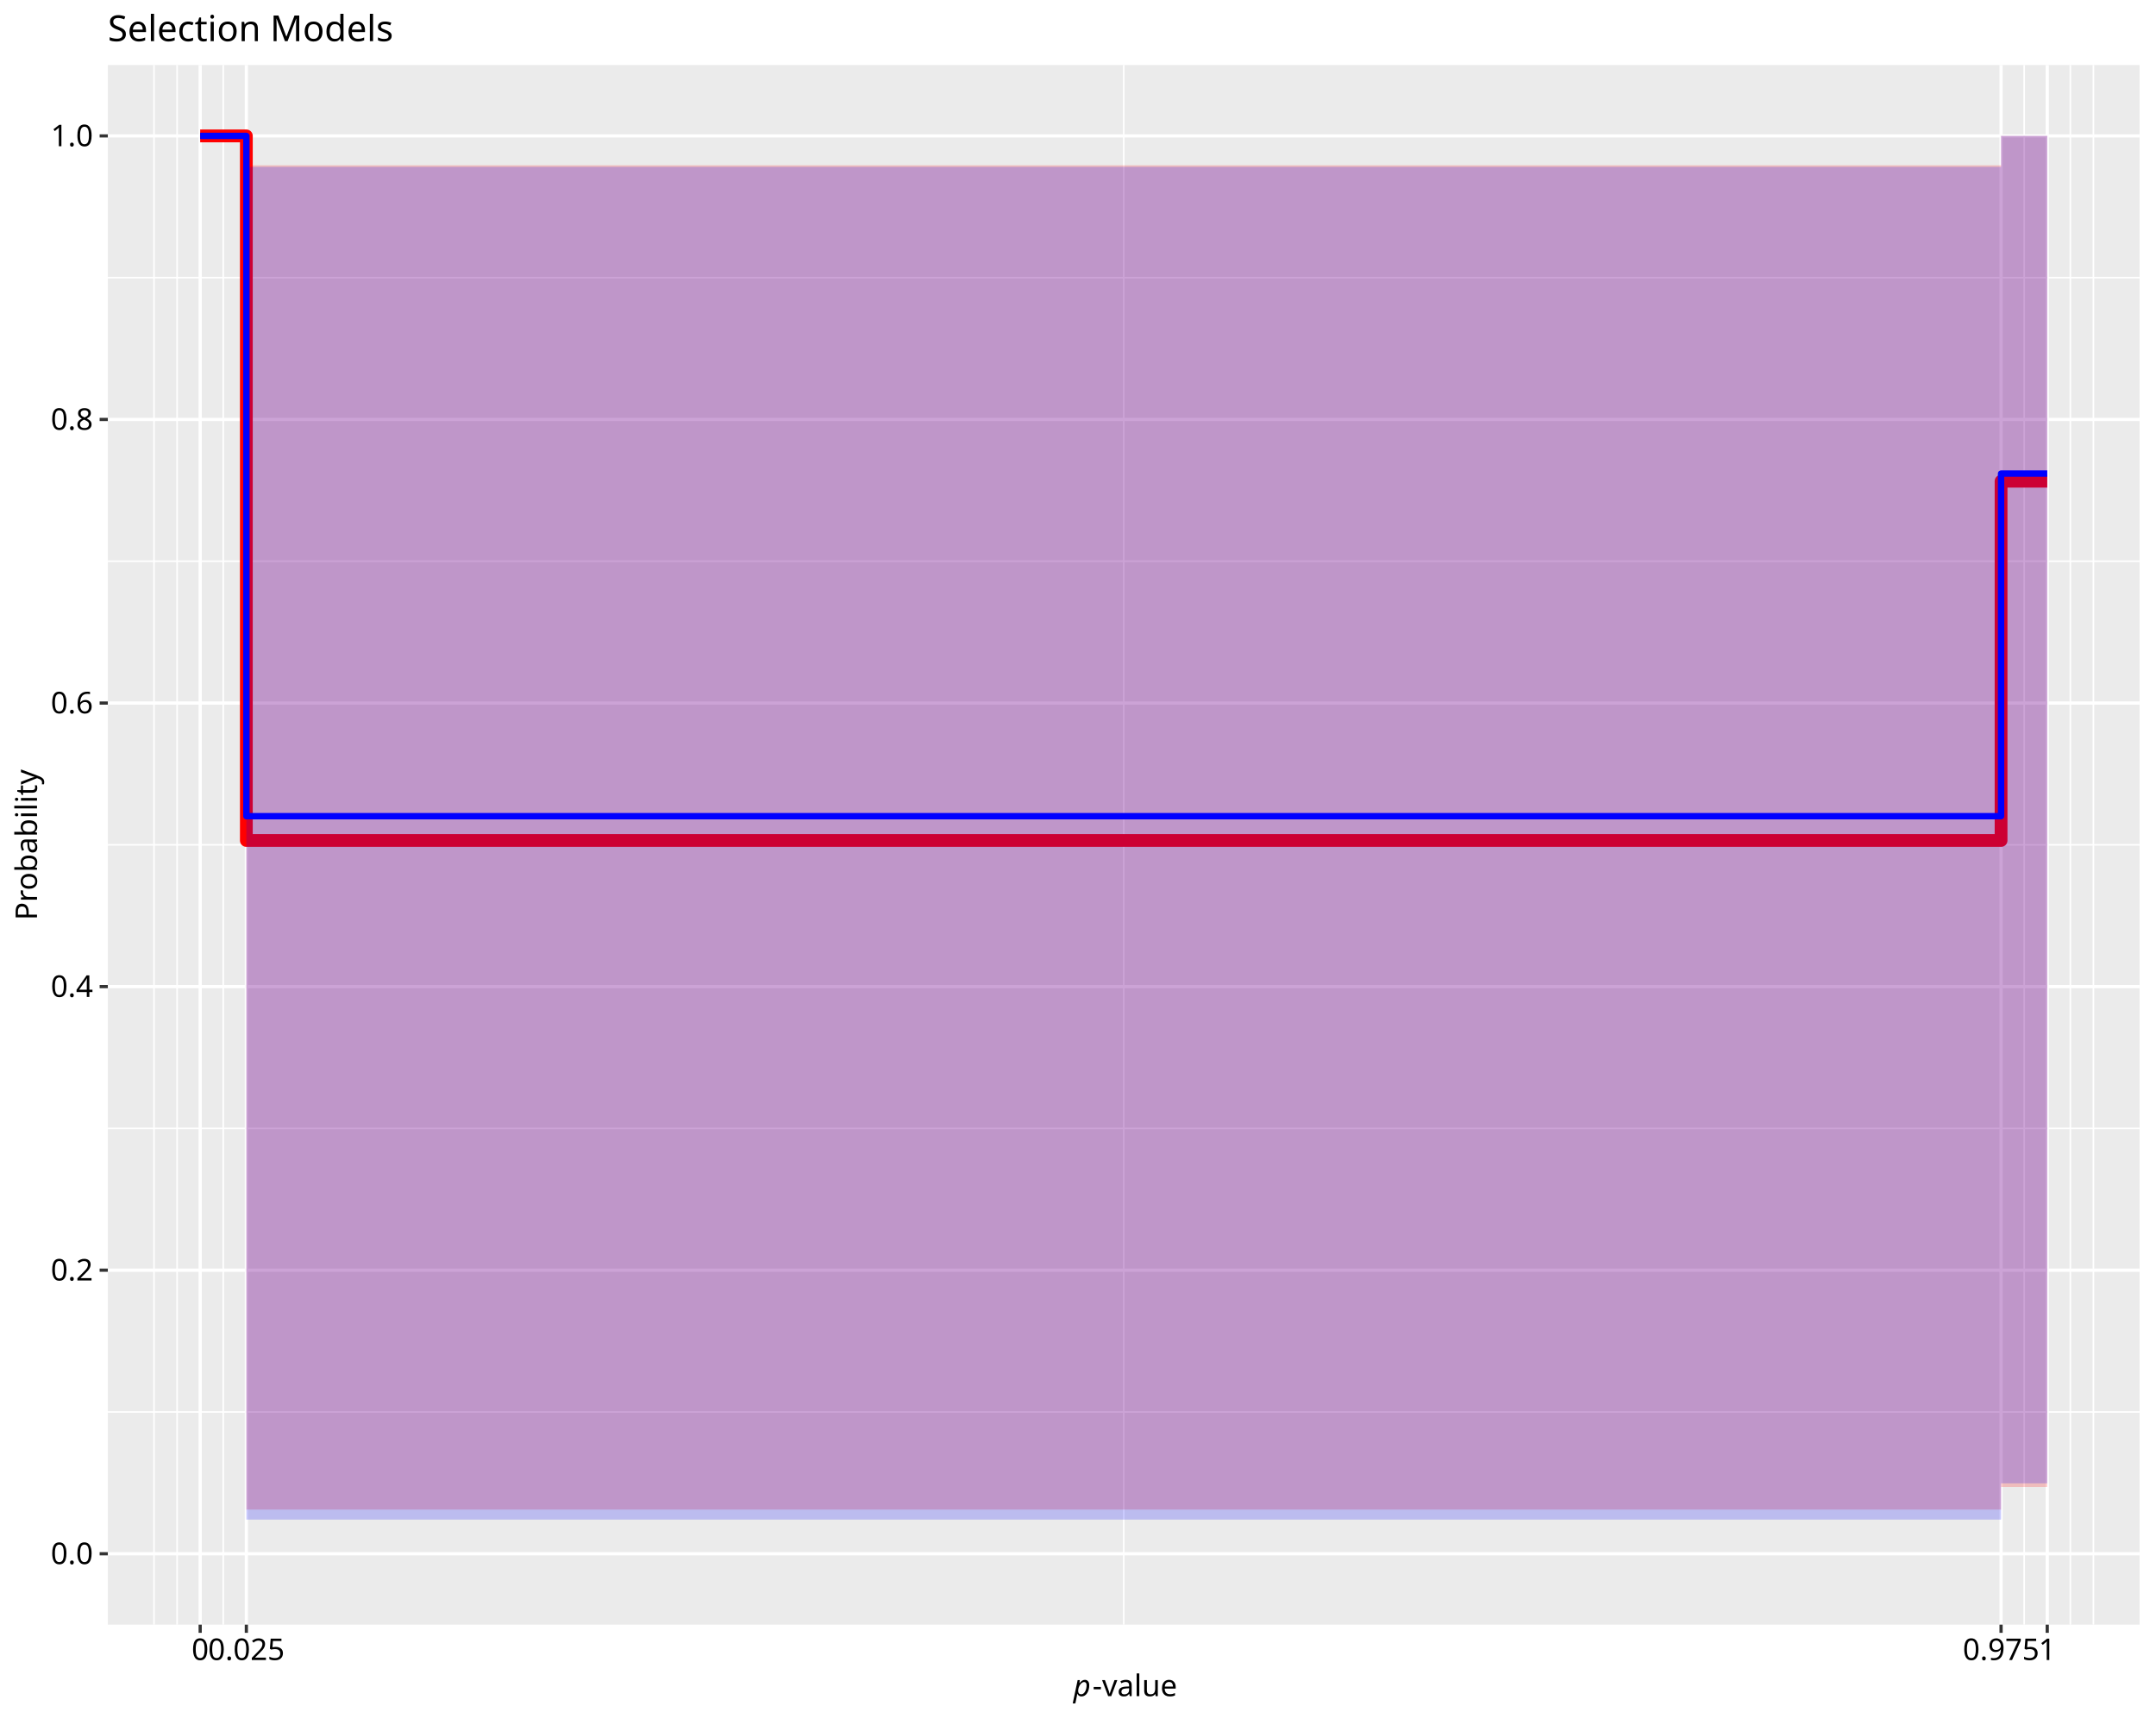
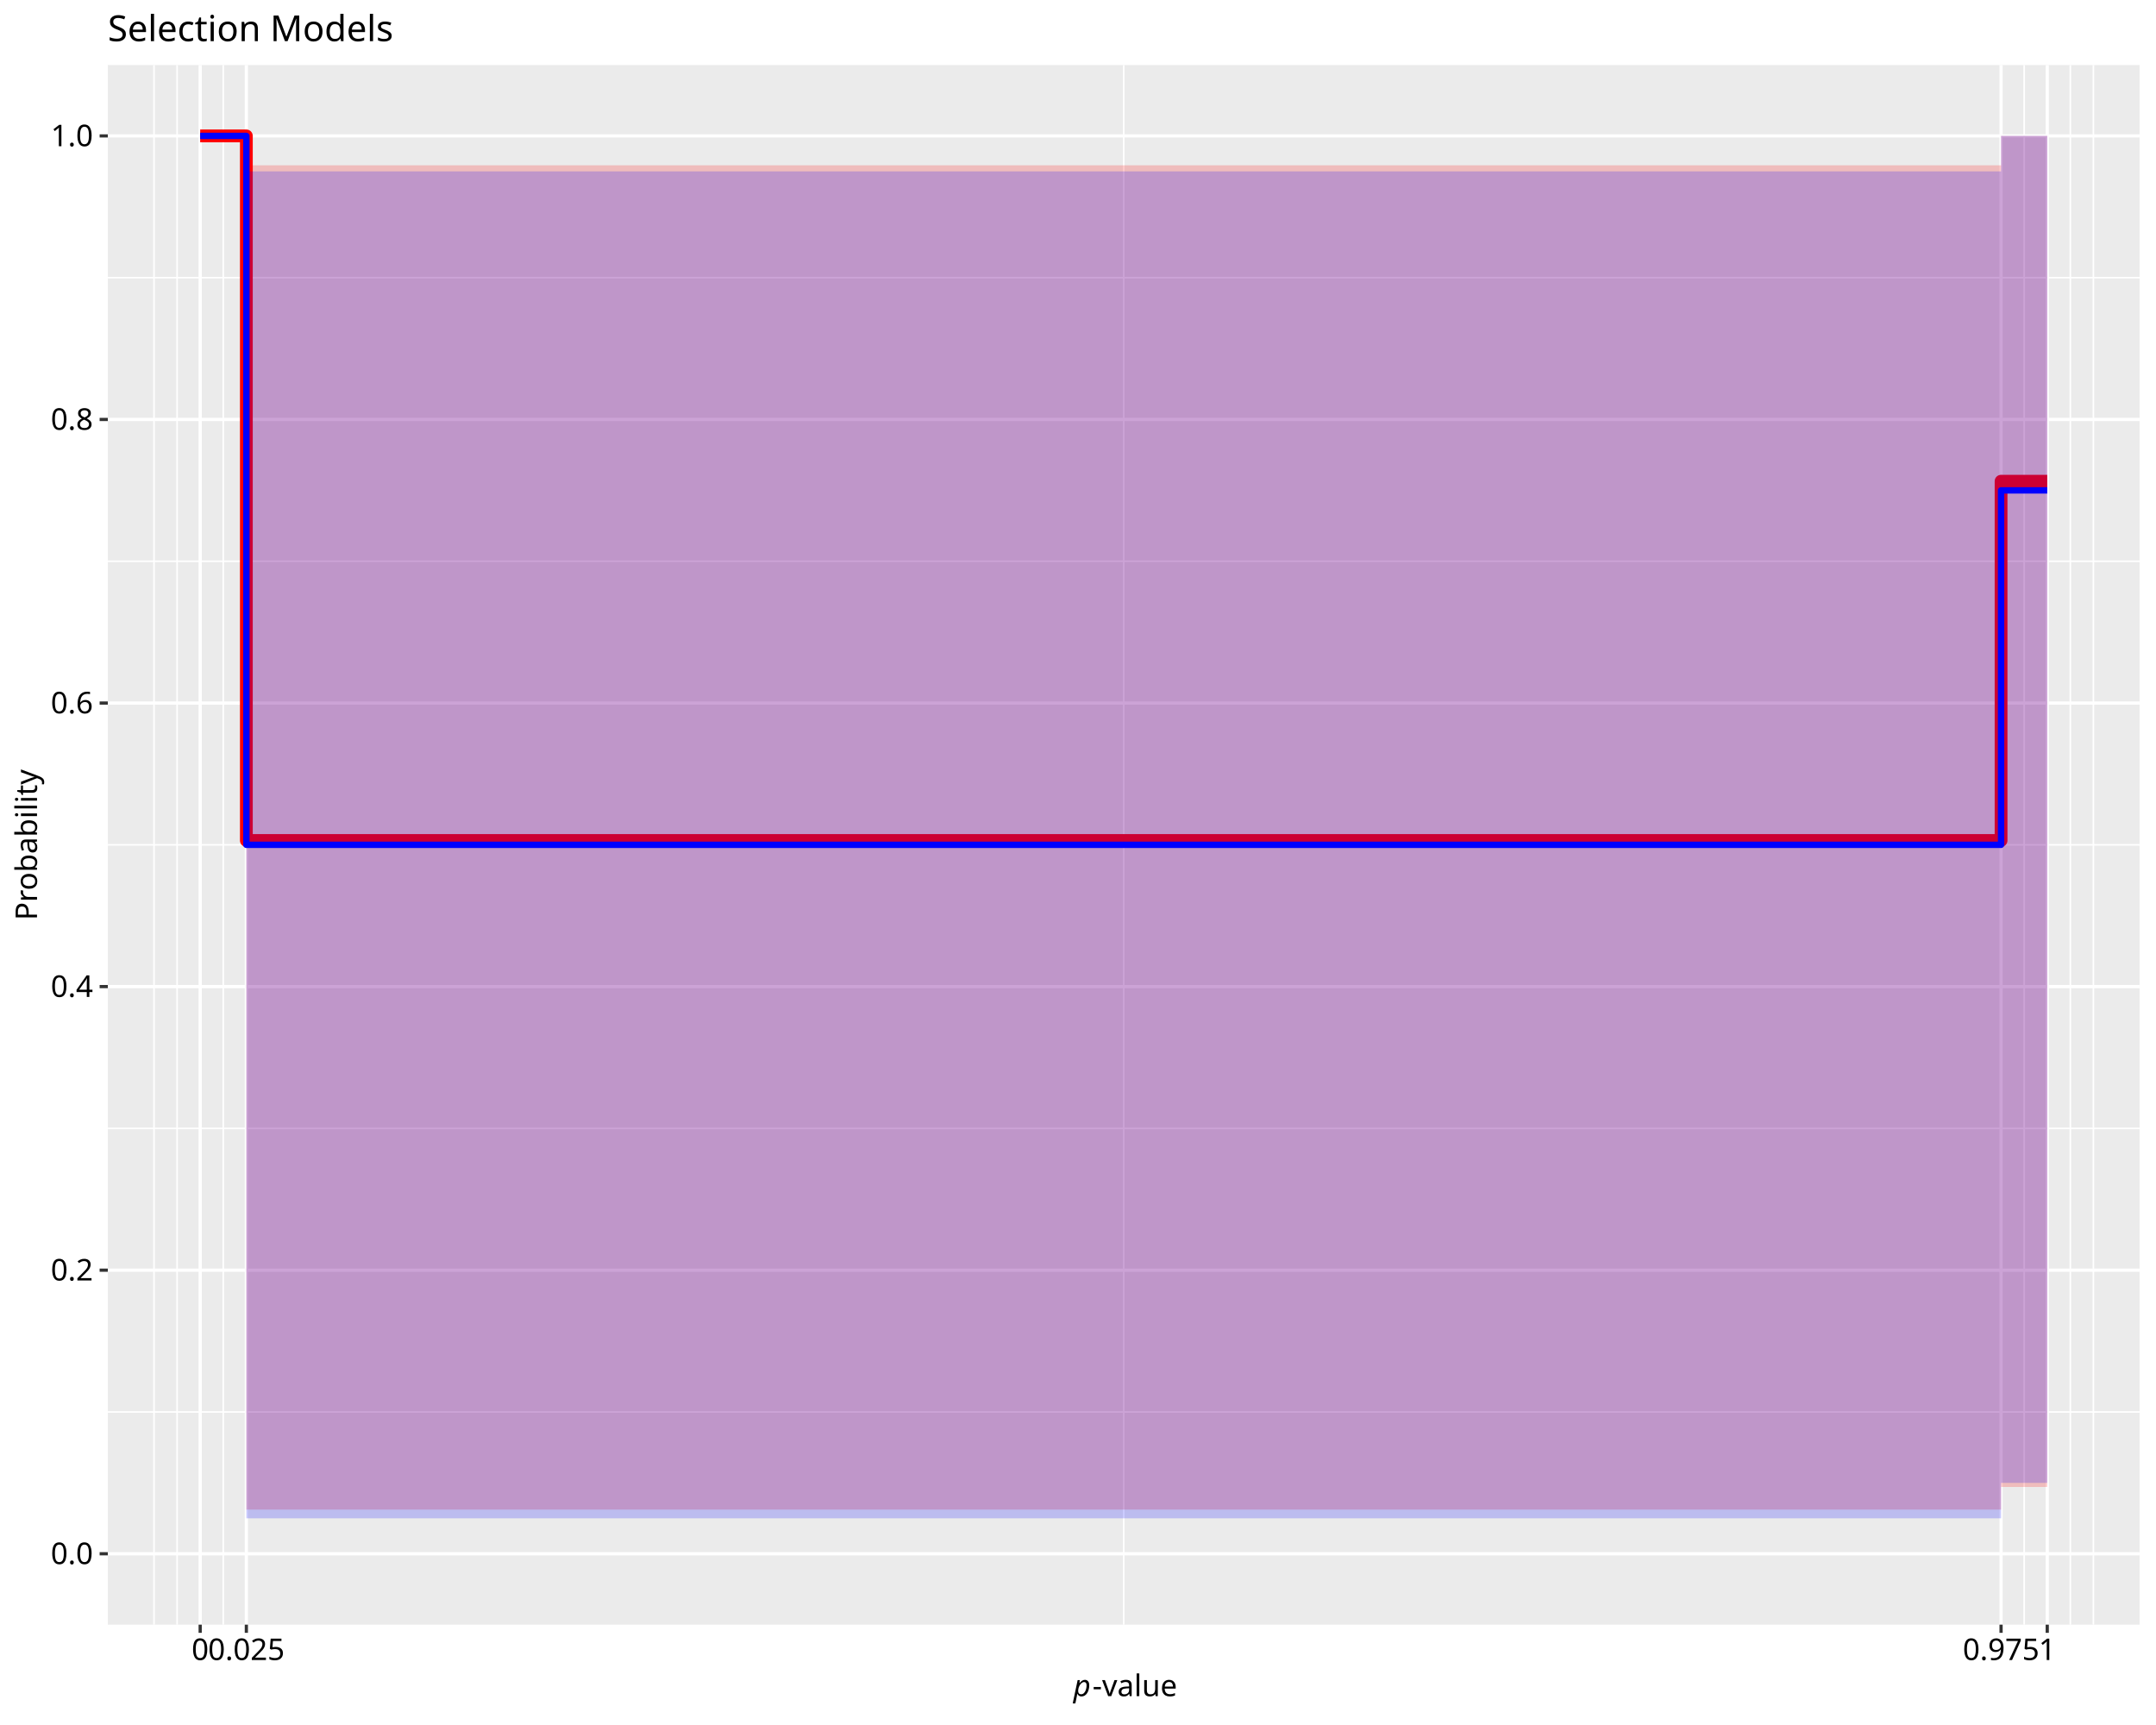
<svg xmlns="http://www.w3.org/2000/svg" class="svglite" data-engine-version="2.0" width="720.00pt" height="576.00pt" viewBox="0 0 720.00 576.00">
  <defs>
    <style type="text/css">
    .svglite line, .svglite polyline, .svglite polygon, .svglite path, .svglite rect, .svglite circle {
      fill: none;
      stroke: #000000;
      stroke-linecap: round;
      stroke-linejoin: round;
      stroke-miterlimit: 10.00;
    }
  </style>
  </defs>
  <rect width="100%" height="100%" style="stroke: none; fill: #FFFFFF;" />
  <defs>
    <clipPath id="cpMC4wMHw3MjAuMDB8MC4wMHw1NzYuMDA=">
      <rect x="0.00" y="0.00" width="720.00" height="576.00" />
    </clipPath>
  </defs>
  <g clip-path="url(#cpMC4wMHw3MjAuMDB8MC4wMHw1NzYuMDA=)">
    <rect x="0.00" y="0.00" width="720.00" height="576.00" style="stroke-width: 1.07; stroke: #FFFFFF; fill: #FFFFFF;" />
  </g>
  <defs>
    <clipPath id="cpMzYuMDF8NzE0LjUyfDIxLjcxfDU0Mi40OQ==">
      <rect x="36.01" y="21.71" width="678.51" height="520.78" />
    </clipPath>
  </defs>
  <g clip-path="url(#cpMzYuMDF8NzE0LjUyfDIxLjcxfDU0Mi40OQ==)">
    <rect x="36.01" y="21.71" width="678.51" height="520.78" style="stroke-width: 1.07; stroke: none; fill: #EBEBEB;" />
    <polyline points="36.01,471.48 714.52,471.48 " style="stroke-width: 0.53; stroke: #FFFFFF; stroke-linecap: butt;" />
    <polyline points="36.01,376.79 714.52,376.79 " style="stroke-width: 0.53; stroke: #FFFFFF; stroke-linecap: butt;" />
    <polyline points="36.01,282.10 714.52,282.10 " style="stroke-width: 0.53; stroke: #FFFFFF; stroke-linecap: butt;" />
    <polyline points="36.01,187.41 714.52,187.41 " style="stroke-width: 0.53; stroke: #FFFFFF; stroke-linecap: butt;" />
    <polyline points="36.01,92.72 714.52,92.72 " style="stroke-width: 0.53; stroke: #FFFFFF; stroke-linecap: butt;" />
    <polyline points="51.43,542.49 51.43,21.71 " style="stroke-width: 0.53; stroke: #FFFFFF; stroke-linecap: butt;" />
    <polyline points="59.14,542.49 59.14,21.71 " style="stroke-width: 0.53; stroke: #FFFFFF; stroke-linecap: butt;" />
    <polyline points="74.56,542.49 74.56,21.71 " style="stroke-width: 0.53; stroke: #FFFFFF; stroke-linecap: butt;" />
    <polyline points="375.27,542.49 375.27,21.71 " style="stroke-width: 0.53; stroke: #FFFFFF; stroke-linecap: butt;" />
    <polyline points="675.97,542.49 675.97,21.71 " style="stroke-width: 0.53; stroke: #FFFFFF; stroke-linecap: butt;" />
    <polyline points="691.39,542.49 691.39,21.71 " style="stroke-width: 0.53; stroke: #FFFFFF; stroke-linecap: butt;" />
    <polyline points="699.10,542.49 699.10,21.71 " style="stroke-width: 0.53; stroke: #FFFFFF; stroke-linecap: butt;" />
    <polyline points="36.01,518.82 714.52,518.82 " style="stroke-width: 1.07; stroke: #FFFFFF; stroke-linecap: butt;" />
    <polyline points="36.01,424.13 714.52,424.13 " style="stroke-width: 1.07; stroke: #FFFFFF; stroke-linecap: butt;" />
    <polyline points="36.01,329.44 714.52,329.44 " style="stroke-width: 1.07; stroke: #FFFFFF; stroke-linecap: butt;" />
    <polyline points="36.01,234.76 714.52,234.76 " style="stroke-width: 1.07; stroke: #FFFFFF; stroke-linecap: butt;" />
    <polyline points="36.01,140.07 714.52,140.07 " style="stroke-width: 1.07; stroke: #FFFFFF; stroke-linecap: butt;" />
    <polyline points="36.01,45.38 714.52,45.38 " style="stroke-width: 1.07; stroke: #FFFFFF; stroke-linecap: butt;" />
    <polyline points="66.85,542.49 66.85,21.71 " style="stroke-width: 1.07; stroke: #FFFFFF; stroke-linecap: butt;" />
    <polyline points="82.27,542.49 82.27,21.71 " style="stroke-width: 1.07; stroke: #FFFFFF; stroke-linecap: butt;" />
    <polyline points="668.26,542.49 668.26,21.71 " style="stroke-width: 1.07; stroke: #FFFFFF; stroke-linecap: butt;" />
    <polyline points="683.68,542.49 683.68,21.71 " style="stroke-width: 1.07; stroke: #FFFFFF; stroke-linecap: butt;" />
    <polygon points="66.85,45.38 82.27,45.38 82.27,504.07 668.26,504.07 668.26,496.51 683.68,496.51 683.68,45.38 668.26,45.38 668.26,55.20 82.27,55.20 82.27,45.38 66.85,45.38 " style="stroke-width: 1.07; stroke: none; stroke-linecap: butt; fill: #FF0000; fill-opacity: 0.20;" />
    <polyline points="66.85,45.38 82.27,45.38 82.27,280.65 668.26,280.65 668.26,160.68 683.68,160.68 " style="stroke-width: 4.27; stroke: #FF0000; stroke-linecap: butt;" />
-     <polygon points="66.85,45.38 82.27,45.38 82.27,507.41 668.26,507.41 668.26,495.31 683.68,495.31 683.68,45.38 668.26,45.38 668.26,55.72 82.27,55.72 82.27,45.38 66.85,45.38 " style="stroke-width: 1.07; stroke: none; stroke-linecap: butt; fill: #0000FF; fill-opacity: 0.20;" />
-     <polyline points="66.85,45.38 82.27,45.38 82.27,272.53 668.26,272.53 668.26,158.13 683.68,158.13 " style="stroke-width: 2.13; stroke: #0000FF; stroke-linecap: butt;" />
+     <polygon points="66.85,45.38 82.27,45.38 82.27,506.98 668.26,506.98 668.26,495.15 683.68,495.15 683.68,45.38 668.26,45.38 668.26,57.22 82.27,57.22 82.27,45.38 66.85,45.38 " style="stroke-width: 1.07; stroke: none; stroke-linecap: butt; fill: #0000FF; fill-opacity: 0.20;" />
+     <polyline points="66.85,45.38 82.27,45.38 82.27,282.10 668.26,282.10 668.26,163.74 683.68,163.74 " style="stroke-width: 2.13; stroke: #0000FF; stroke-linecap: butt;" />
  </g>
  <g clip-path="url(#cpMC4wMHw3MjAuMDB8MC4wMHw1NzYuMDA=)">
    <text x="31.08" y="522.26" text-anchor="end" style="font-size: 10.00px; font-family: sans;" textLength="13.90px" lengthAdjust="spacingAndGlyphs">0.0</text>
    <text x="31.08" y="427.57" text-anchor="end" style="font-size: 10.00px; font-family: sans;" textLength="13.90px" lengthAdjust="spacingAndGlyphs">0.2</text>
    <text x="31.08" y="332.88" text-anchor="end" style="font-size: 10.00px; font-family: sans;" textLength="13.90px" lengthAdjust="spacingAndGlyphs">0.4</text>
    <text x="31.08" y="238.20" text-anchor="end" style="font-size: 10.00px; font-family: sans;" textLength="13.90px" lengthAdjust="spacingAndGlyphs">0.6</text>
    <text x="31.08" y="143.51" text-anchor="end" style="font-size: 10.00px; font-family: sans;" textLength="13.90px" lengthAdjust="spacingAndGlyphs">0.8</text>
    <text x="31.08" y="48.82" text-anchor="end" style="font-size: 10.00px; font-family: sans;" textLength="13.90px" lengthAdjust="spacingAndGlyphs">1.0</text>
    <polyline points="33.27,518.82 36.01,518.82 " style="stroke-width: 1.07; stroke: #333333; stroke-linecap: butt;" />
    <polyline points="33.27,424.13 36.01,424.13 " style="stroke-width: 1.07; stroke: #333333; stroke-linecap: butt;" />
    <polyline points="33.27,329.44 36.01,329.44 " style="stroke-width: 1.07; stroke: #333333; stroke-linecap: butt;" />
    <polyline points="33.27,234.76 36.01,234.76 " style="stroke-width: 1.07; stroke: #333333; stroke-linecap: butt;" />
    <polyline points="33.27,140.07 36.01,140.07 " style="stroke-width: 1.07; stroke: #333333; stroke-linecap: butt;" />
    <polyline points="33.27,45.38 36.01,45.38 " style="stroke-width: 1.07; stroke: #333333; stroke-linecap: butt;" />
    <polyline points="66.85,545.23 66.85,542.49 " style="stroke-width: 1.07; stroke: #333333; stroke-linecap: butt;" />
    <polyline points="82.27,545.23 82.27,542.49 " style="stroke-width: 1.07; stroke: #333333; stroke-linecap: butt;" />
    <polyline points="668.26,545.23 668.26,542.49 " style="stroke-width: 1.07; stroke: #333333; stroke-linecap: butt;" />
    <polyline points="683.68,545.23 683.68,542.49 " style="stroke-width: 1.07; stroke: #333333; stroke-linecap: butt;" />
    <text x="66.85" y="554.30" text-anchor="middle" style="font-size: 10.00px; font-family: sans;" textLength="5.56px" lengthAdjust="spacingAndGlyphs">0</text>
    <text x="82.27" y="554.30" text-anchor="middle" style="font-size: 10.00px; font-family: sans;" textLength="25.03px" lengthAdjust="spacingAndGlyphs">0.025</text>
    <text x="668.26" y="554.30" text-anchor="middle" style="font-size: 10.00px; font-family: sans;" textLength="25.03px" lengthAdjust="spacingAndGlyphs">0.975</text>
    <text x="683.68" y="554.30" text-anchor="middle" style="font-size: 10.00px; font-family: sans;" textLength="5.56px" lengthAdjust="spacingAndGlyphs">1</text>
    <text x="358.46" y="566.37" style="font-size: 10.00px; font-style: italic; font-family: sans;" textLength="5.56px" lengthAdjust="spacingAndGlyphs">p</text>
    <text x="364.83" y="566.37" style="font-size: 10.00px; font-family: sans;" textLength="27.24px" lengthAdjust="spacingAndGlyphs">-value</text>
    <text transform="translate(12.36,282.10) rotate(-90)" text-anchor="middle" style="font-size: 10.00px; font-family: sans;" textLength="46.69px" lengthAdjust="spacingAndGlyphs">Probability</text>
    <text x="36.01" y="13.74" style="font-size: 12.00px; font-family: sans;" textLength="91.40px" lengthAdjust="spacingAndGlyphs">Selection Models</text>
  </g>
</svg>
